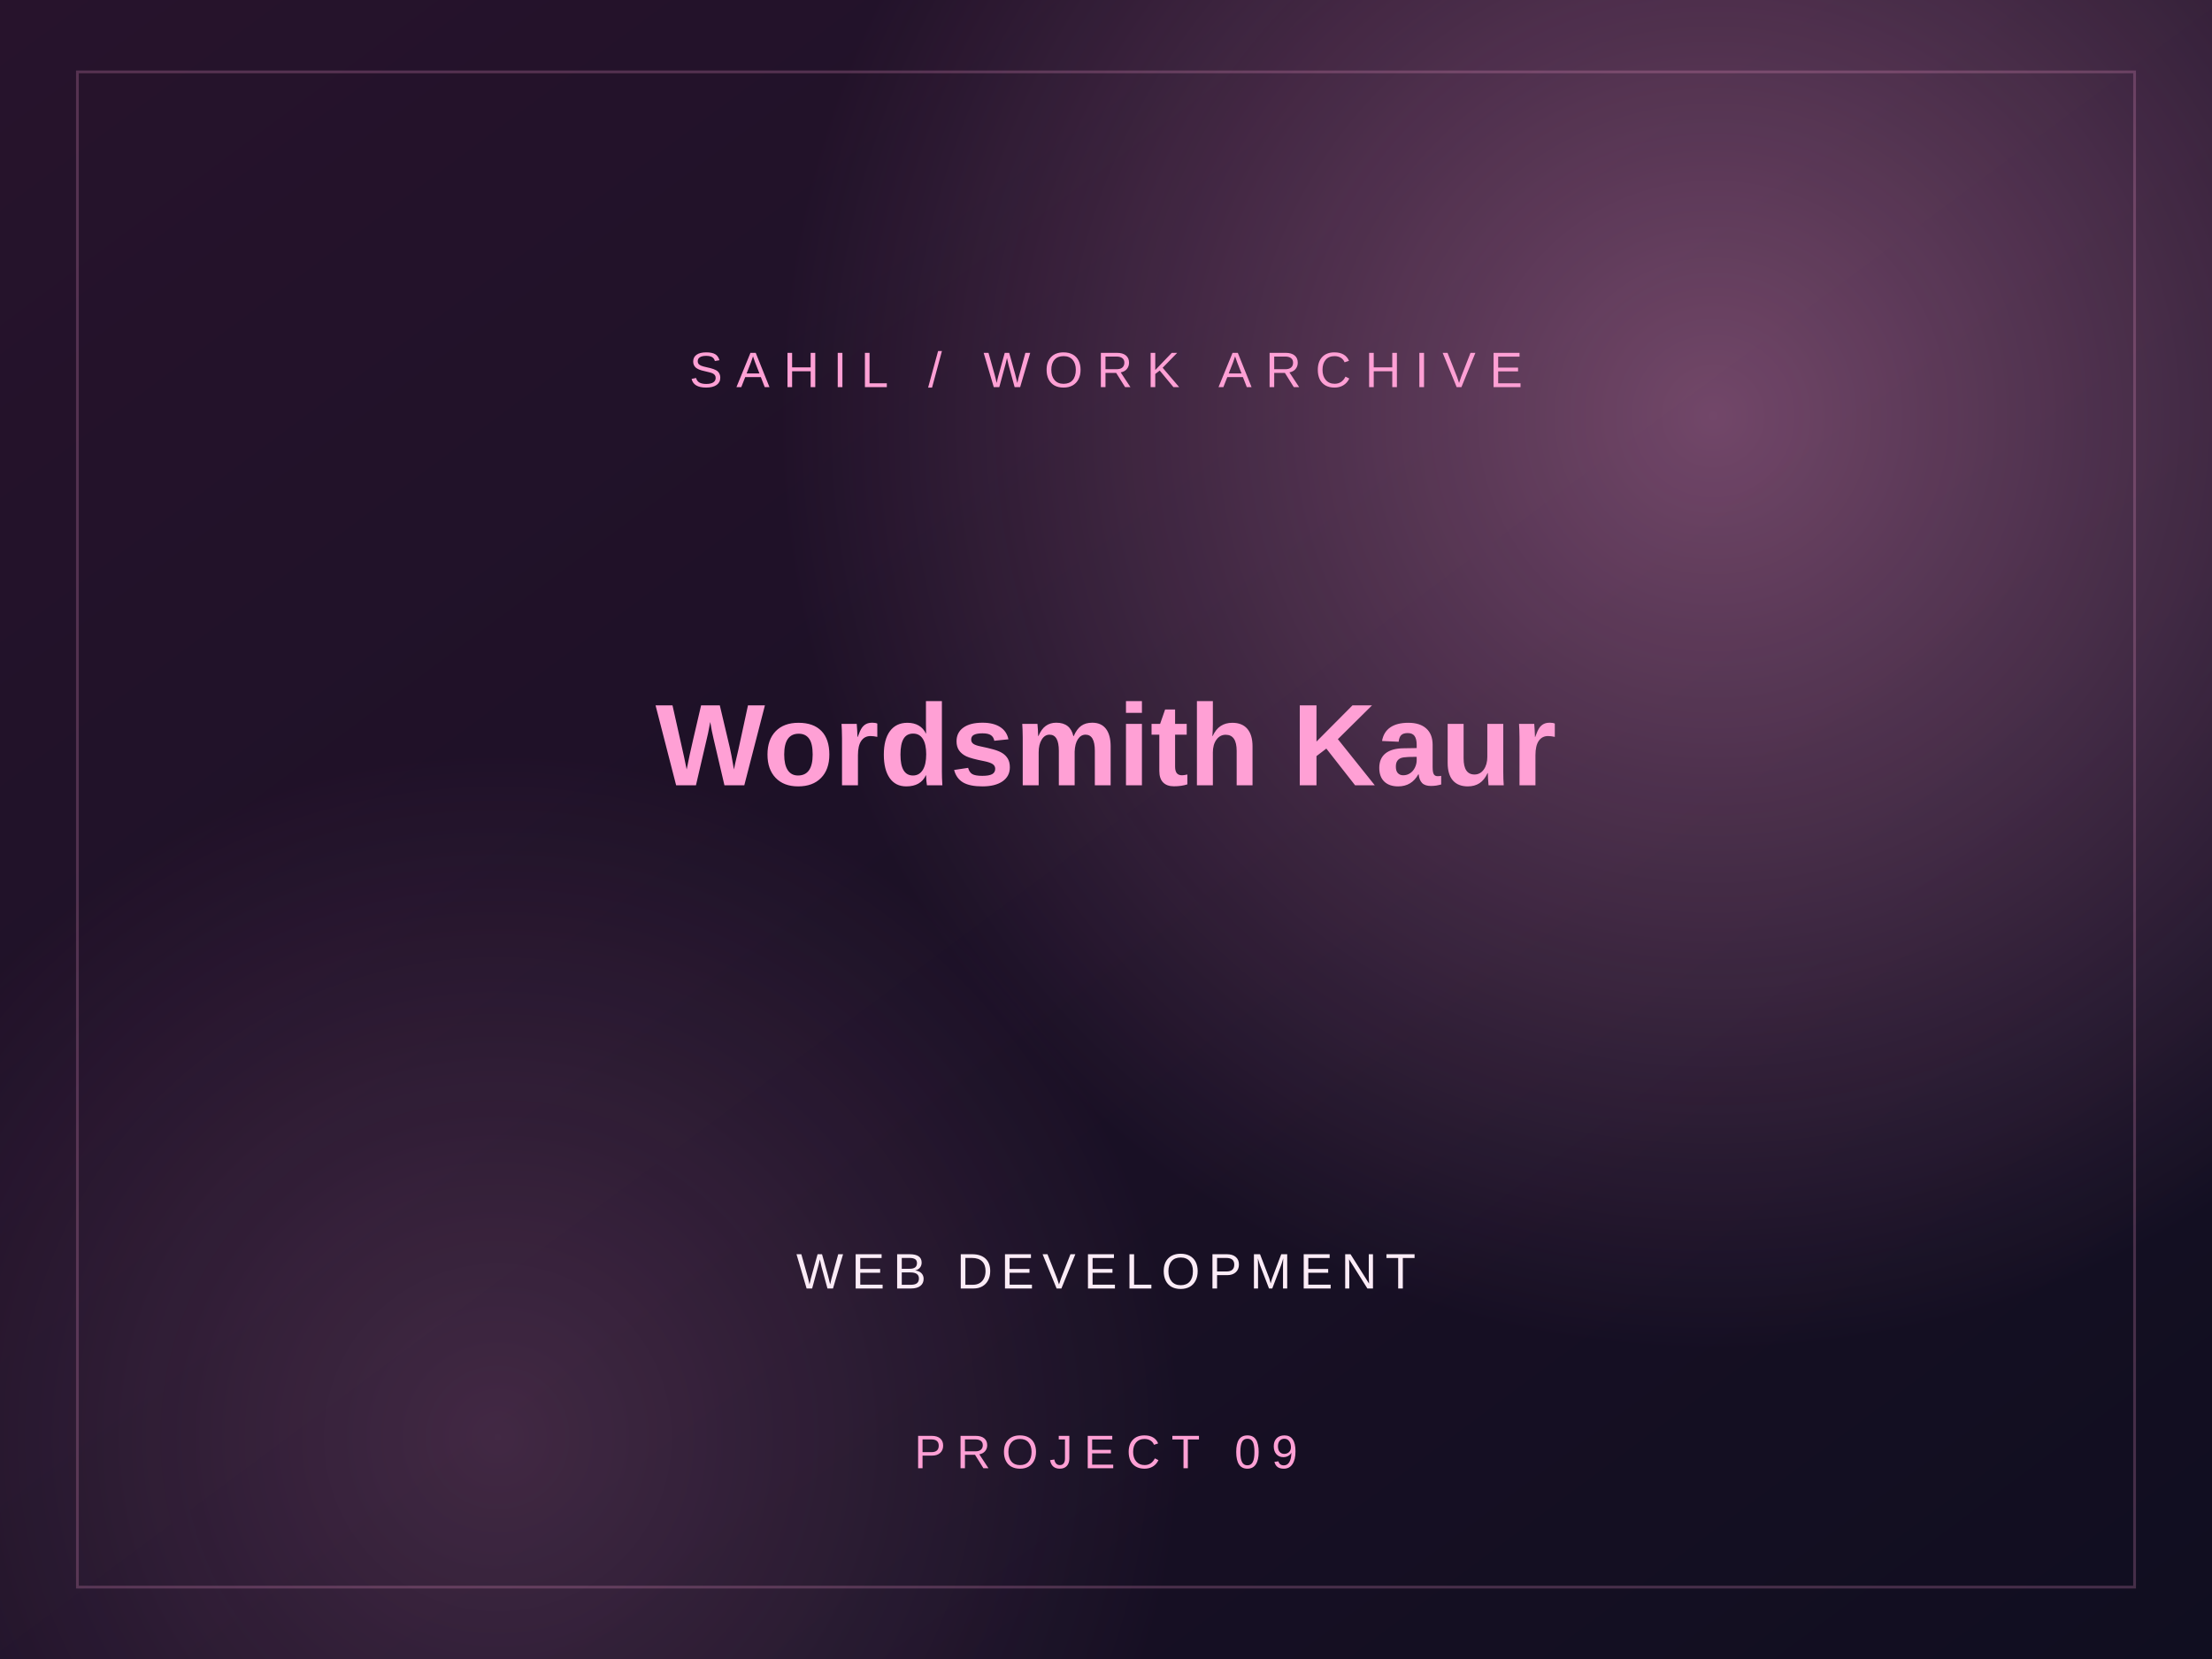
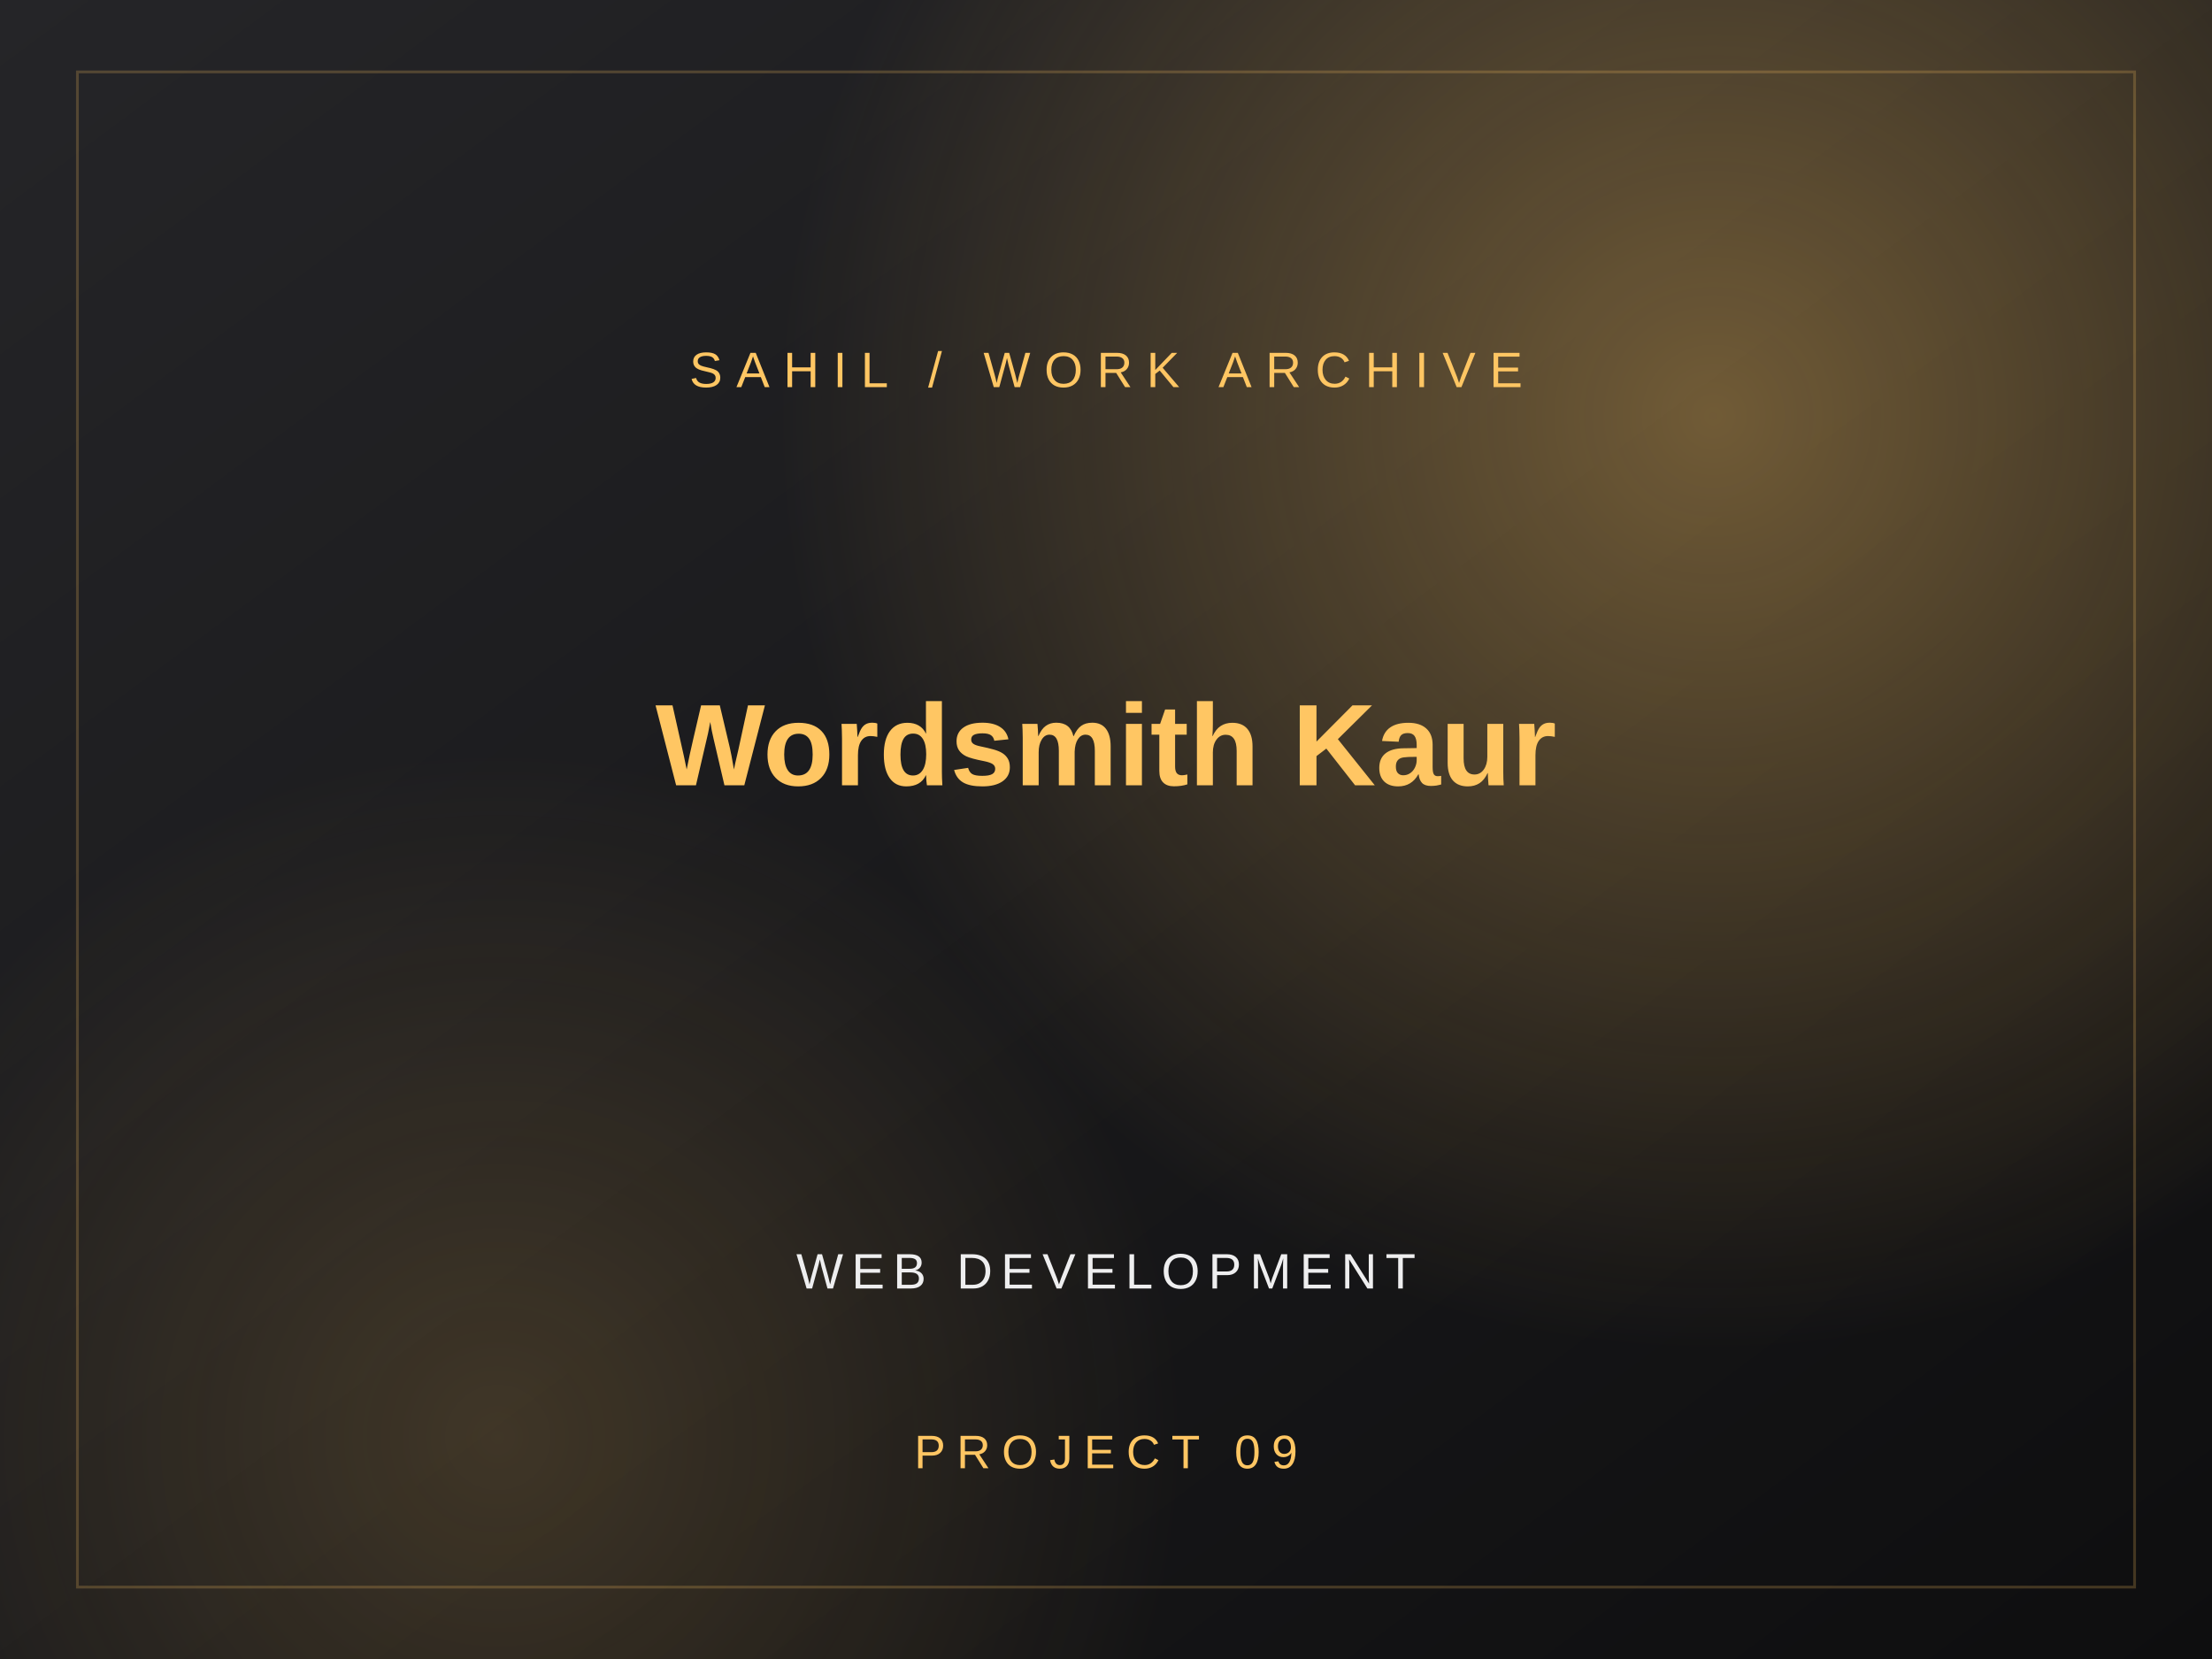
<svg xmlns="http://www.w3.org/2000/svg" viewBox="0 0 800 600">
  <defs>
    <linearGradient id="bg" x1="0" x2="1" y1="0" y2="1">
-       <stop stop-color="#27132c" />
-       <stop offset="1" stop-color="#100e20" />
+       <stop stop-color="#252528" />
+       <stop offset="1" stop-color="#0e0e0f" />
    </linearGradient>
    <radialGradient id="halo">
-       <stop stop-color="#ffa0d5" stop-opacity=".38" />
-       <stop offset="1" stop-color="#ffa0d5" stop-opacity="0" />
+       <stop stop-color="#FFC663" stop-opacity=".38" />
+       <stop offset="1" stop-color="#FFC663" stop-opacity="0" />
    </radialGradient>
  </defs>
  <rect width="800" height="600" fill="url(#bg)" />
  <circle cx="620" cy="150" r="340" fill="url(#halo)" />
  <circle cx="180" cy="520" r="250" fill="url(#halo)" opacity=".45" />
-   <rect x="28" y="26" width="744" height="548" stroke="#ffa0d5" stroke-opacity=".22" fill="none" />
-   <text x="400" y="140" font-size="18" text-anchor="middle" fill="#ffa0d5" letter-spacing="5" font-family="Arial,sans-serif">SAHIL / WORK ARCHIVE</text>
-   <text x="400" y="284" font-family="Arial,sans-serif" text-anchor="middle" font-size="42" font-weight="bold" fill="#ffa0d5">Wordsmith Kaur</text>
-   <text x="400" y="466" font-size="18" text-anchor="middle" fill="#fcecf7" letter-spacing="3" font-family="Arial,sans-serif">WEB DEVELOPMENT</text>
-   <text x="400" y="531" font-size="17" text-anchor="middle" fill="#ffa0d5" letter-spacing="4" font-family="Arial,sans-serif">PROJECT 09</text>
+   <rect x="28" y="26" width="744" height="548" stroke="#FFC663" stroke-opacity=".22" fill="none" />
+   <text x="400" y="140" font-size="18" text-anchor="middle" fill="#FFC663" letter-spacing="5" font-family="Arial,sans-serif">SAHIL / WORK ARCHIVE</text>
+   <text x="400" y="284" font-family="Arial,sans-serif" text-anchor="middle" font-size="42" font-weight="bold" fill="#FFC663">Wordsmith Kaur</text>
+   <text x="400" y="466" font-size="18" text-anchor="middle" fill="#eeeeef" letter-spacing="3" font-family="Arial,sans-serif">WEB DEVELOPMENT</text>
+   <text x="400" y="531" font-size="17" text-anchor="middle" fill="#FFC663" letter-spacing="4" font-family="Arial,sans-serif">PROJECT 09</text>
</svg>
